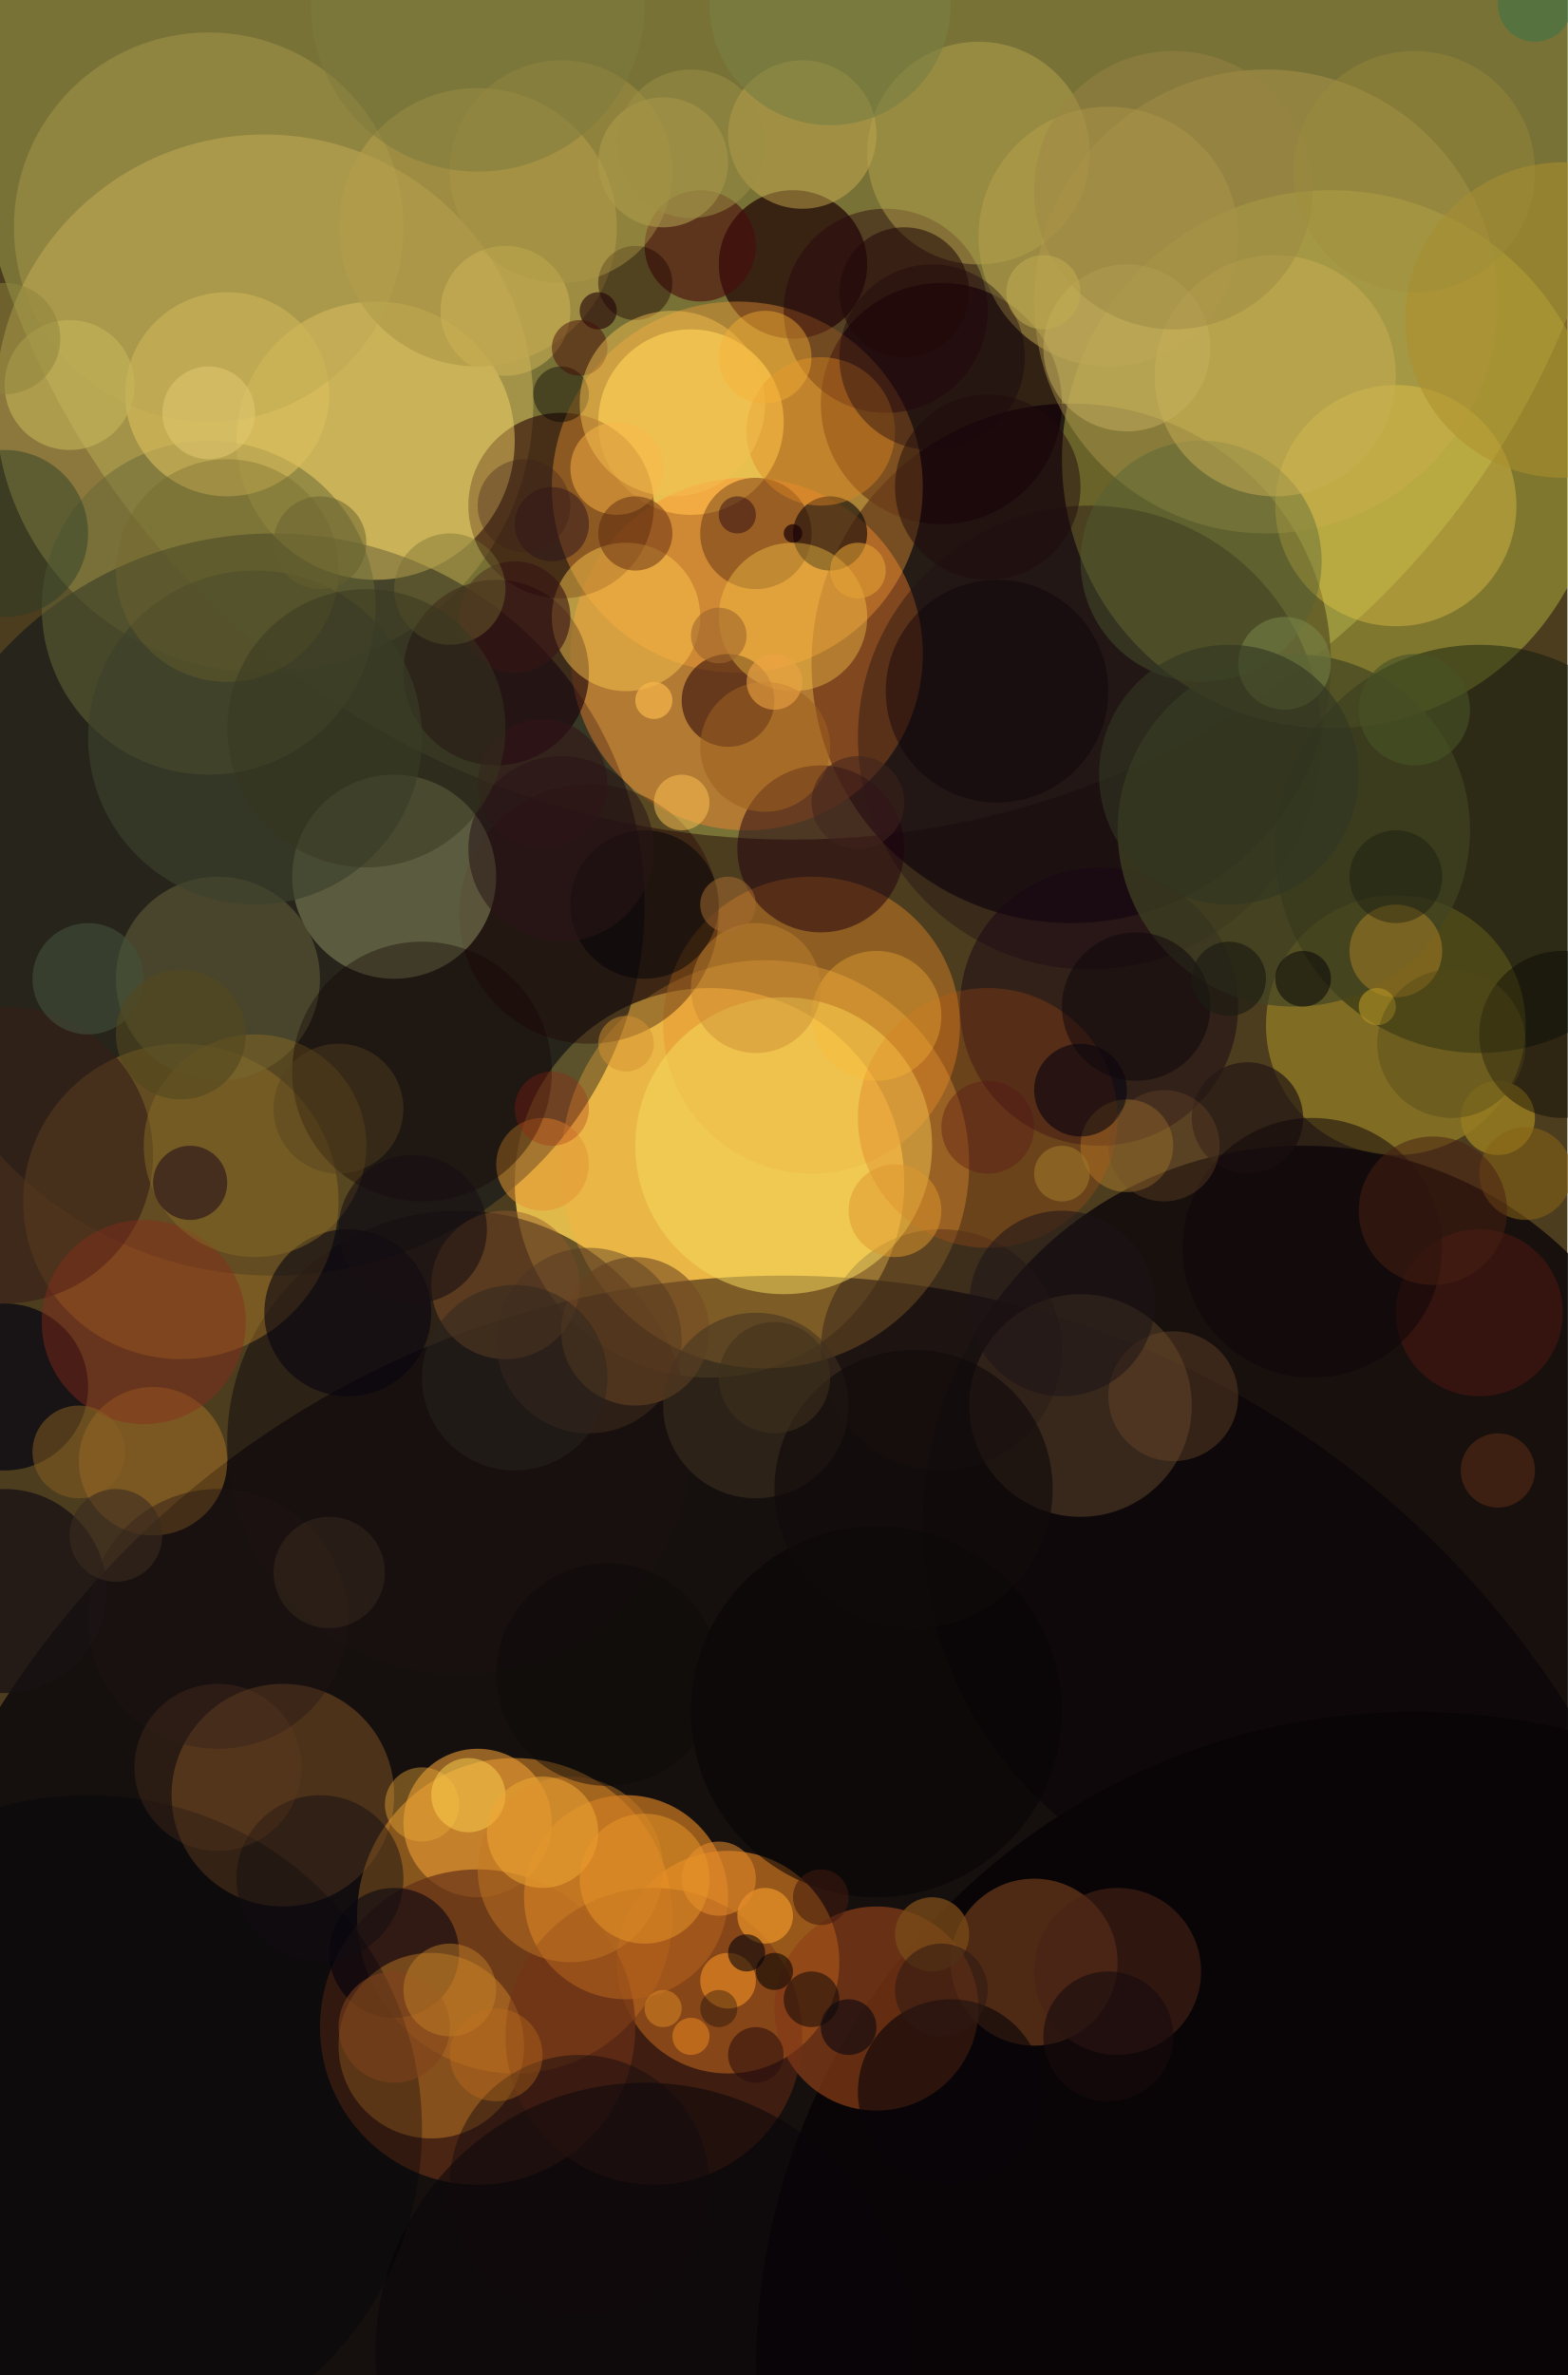
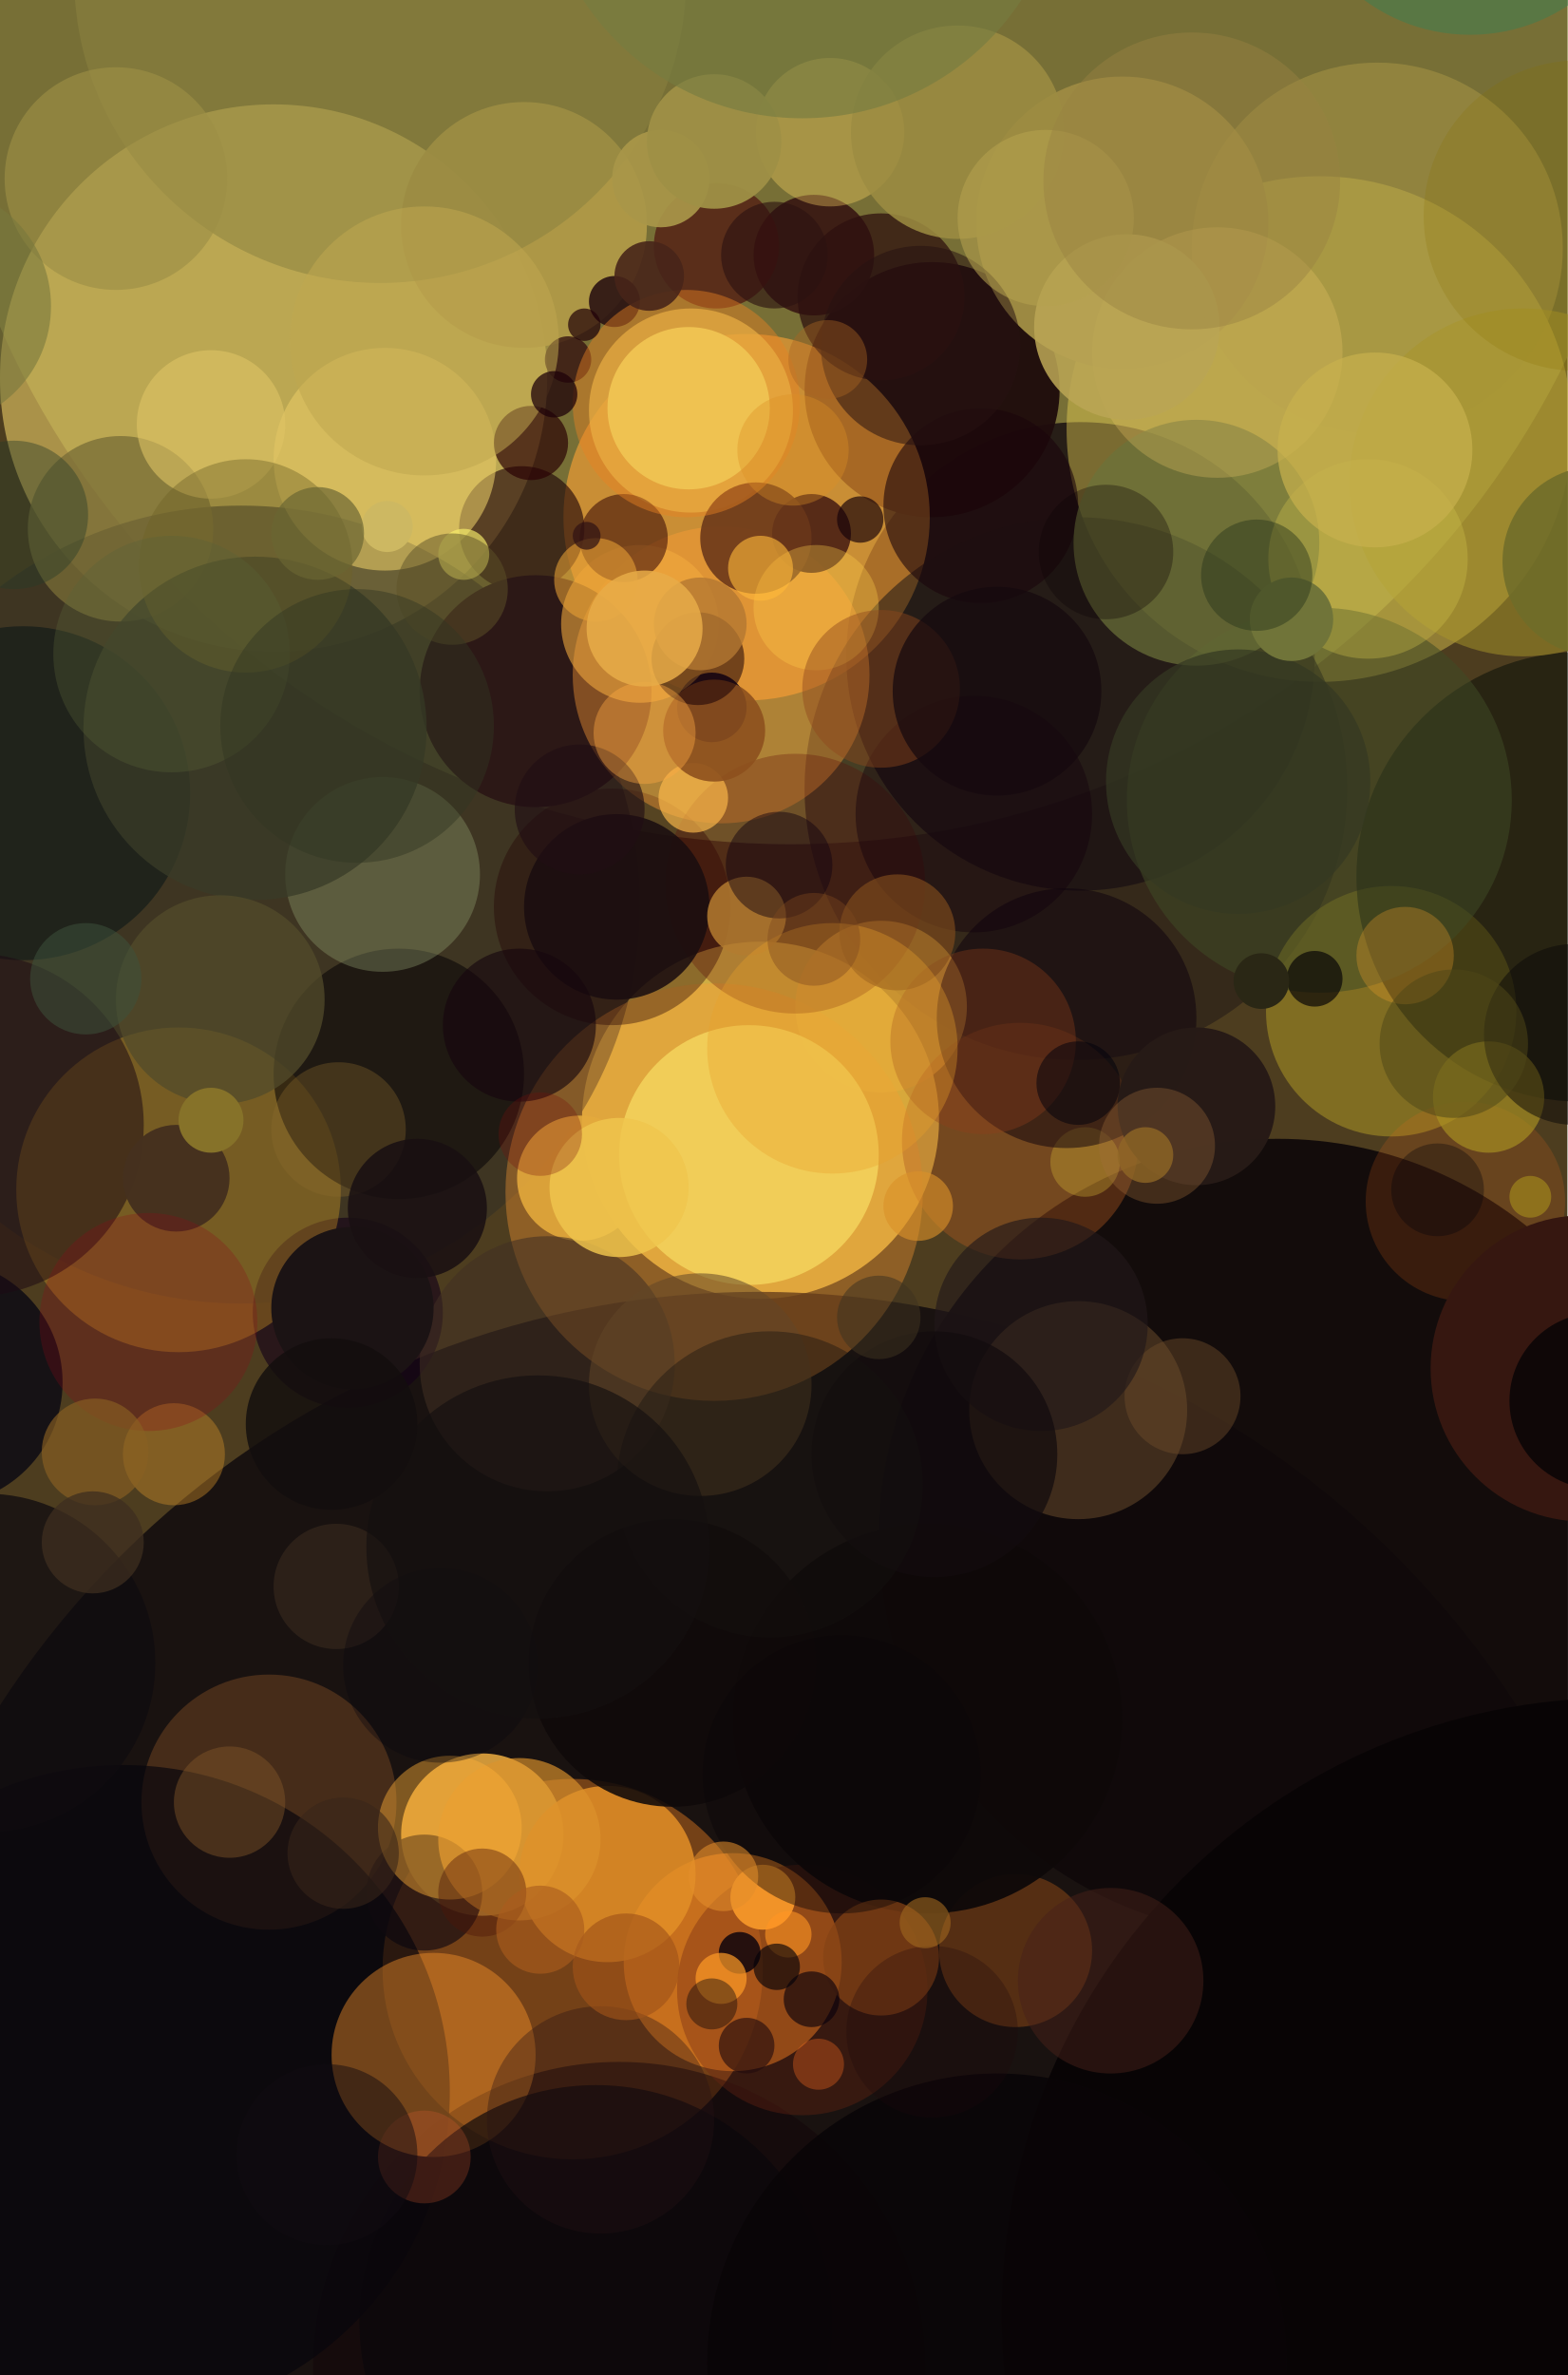
<svg xmlns="http://www.w3.org/2000/svg" width="676" height="1024" viewBox="0 0 169 256">
  <rect width="169" height="256" fill="#4d3d1f" />
-   <circle cx="85.5" cy="0.5" r="90" fill="#979548" fill-opacity="0.604" />
-   <circle cx="76.5" cy="127.5" r="21" fill="#fcd154" fill-opacity="0.835" />
-   <circle cx="84.5" cy="237.5" r="100" fill="#020009" fill-opacity="0.741" />
-   <circle cx="55.5" cy="206.5" r="17" fill="#d88828" fill-opacity="0.58" />
-   <circle cx="115.5" cy="71.5" r="28" fill="#0f050d" fill-opacity="0.784" />
-   <circle cx="28.5" cy="43.5" r="29" fill="#d2b85d" fill-opacity="0.478" />
-   <circle cx="143.5" cy="49.5" r="29" fill="#c7c747" fill-opacity="0.416" />
-   <circle cx="140.5" cy="164.5" r="41" fill="#0d0709" fill-opacity="0.812" />
-   <circle cx="101.5" cy="43.5" r="13" fill="#130007" fill-opacity="0.702" />
-   <circle cx="29.5" cy="97.5" r="40" fill="#10171a" fill-opacity="0.639" />
-   <circle cx="74.5" cy="45.5" r="10" fill="#f2ec69" fill-opacity="0.8" />
-   <circle cx="78.5" cy="211.5" r="12" fill="#ff9222" fill-opacity="0.557" />
-   <circle cx="85.5" cy="28.5" r="8" fill="#1c0004" fill-opacity="0.69" />
-   <circle cx="87.5" cy="110.5" r="16" fill="#da8323" fill-opacity="0.459" />
-   <circle cx="80.5" cy="70.5" r="19" fill="#ff842b" fill-opacity="0.424" />
-   <circle cx="117.5" cy="79.5" r="25" fill="#200f13" fill-opacity="0.404" />
-   <circle cx="51.5" cy="196.5" r="8" fill="#f5a235" fill-opacity="0.565" />
-   <circle cx="152.5" cy="255.5" r="71" fill="#090506" />
-   <circle cx="51.5" cy="218.5" r="17" fill="#632f17" fill-opacity="0.682" />
-   <circle cx="49.5" cy="155.5" r="25" fill="#181010" fill-opacity="0.592" />
-   <circle cx="19.5" cy="129.5" r="17" fill="#b58229" fill-opacity="0.424" />
-   <circle cx="30.5" cy="193.5" r="12" fill="#ffa042" fill-opacity="0.239" />
-   <circle cx="60.5" cy="54.5" r="10" fill="#250001" fill-opacity="0.584" />
-   <circle cx="79.5" cy="52.5" r="20" fill="#ff9f35" fill-opacity="0.376" />
-   <circle cx="82.5" cy="125.5" r="22" fill="#ffb33f" fill-opacity="0.337" />
-   <circle cx="63.5" cy="98.5" r="14" fill="#1f0002" fill-opacity="0.357" />
-   <circle cx="67.5" cy="204.5" r="11" fill="#e38622" fill-opacity="0.627" />
-   <circle cx="94.5" cy="216.5" r="11" fill="#914017" fill-opacity="0.671" />
-   <circle cx="150.5" cy="110.5" r="14" fill="#c9af29" fill-opacity="0.416" />
-   <circle cx="119.5" cy="25.5" r="14" fill="#b59c4a" fill-opacity="0.569" />
-   <circle cx="116.5" cy="151.5" r="12" fill="#5d442a" fill-opacity="0.529" />
-   <circle cx="159.5" cy="91.5" r="22" fill="#000f08" fill-opacity="0.416" />
-   <circle cx="53.5" cy="72.5" r="10" fill="#1a000a" fill-opacity="0.612" />
-   <circle cx="111.5" cy="211.5" r="9" fill="#924e20" fill-opacity="0.506" />
-   <circle cx="42.5" cy="94.5" r="11" fill="#939664" fill-opacity="0.49" />
-   <circle cx="118.5" cy="108.5" r="15" fill="#190614" fill-opacity="0.514" />
-   <circle cx="40.5" cy="47.5" r="15" fill="#f9d76b" fill-opacity="0.455" />
-   <circle cx="22.5" cy="65.5" r="18" fill="#676837" fill-opacity="0.518" />
-   <circle cx="75.5" cy="26.5" r="6" fill="#490a0c" fill-opacity="0.576" />
-   <circle cx="89.5" cy="57.5" r="4" fill="#020008" fill-opacity="0.576" />
-   <circle cx="88.5" cy="91.5" r="9" fill="#200110" fill-opacity="0.506" />
-   <circle cx="42.5" cy="210.5" r="7" fill="#000110" fill-opacity="0.565" />
-   <circle cx="139.5" cy="89.5" r="19" fill="#414423" fill-opacity="0.694" />
-   <circle cx="46.5" cy="220.5" r="10" fill="#ffa62d" fill-opacity="0.333" />
-   <circle cx="68.5" cy="143.5" r="8" fill="#764c24" fill-opacity="0.616" />
-   <circle cx="67.5" cy="66.5" r="8" fill="#ffc750" fill-opacity="0.471" />
-   <circle cx="16.5" cy="157.5" r="8" fill="#ad7526" fill-opacity="0.482" />
-   <circle cx="23.5" cy="105.5" r="11" fill="#69643d" fill-opacity="0.518" />
-   <circle cx="51.5" cy="24.5" r="15" fill="#af9846" fill-opacity="0.675" />
-   <circle cx="78.5" cy="75.5" r="5" fill="#230009" fill-opacity="0.529" />
-   <circle cx="0.5" cy="171.5" r="11" fill="#181114" fill-opacity="0.773" />
-   <circle cx="81.5" cy="57.5" r="6" fill="#200000" fill-opacity="0.306" />
-   <circle cx="0.5" cy="149.5" r="9" fill="#050413" fill-opacity="0.729" />
-   <circle cx="101.5" cy="145.5" r="13" fill="#281a18" fill-opacity="0.431" />
-   <circle cx="66.5" cy="50.5" r="5" fill="#f9b044" fill-opacity="0.51" />
-   <circle cx="136.5" cy="32.5" r="25" fill="#b49b4f" fill-opacity="0.435" />
-   <circle cx="37.5" cy="141.5" r="9" fill="#080410" fill-opacity="0.584" />
-   <circle cx="95.5" cy="33.5" r="11" fill="#26000a" fill-opacity="0.435" />
-   <circle cx="84.5" cy="123.5" r="16" fill="#f6da5e" fill-opacity="0.529" />
-   <circle cx="24.5" cy="42.5" r="11" fill="#ddc05d" fill-opacity="0.584" />
-   <circle cx="70.5" cy="219.5" r="16" fill="#733115" fill-opacity="0.447" />
-   <circle cx="82.5" cy="206.5" r="3" fill="#ffa32c" fill-opacity="0.576" />
-   <circle cx="68.5" cy="30.5" r="4" fill="#1a0000" fill-opacity="0.416" />
-   <circle cx="69.5" cy="253.5" r="29" fill="#080408" fill-opacity="0.541" />
-   <circle cx="86.5" cy="14.5" r="8" fill="#d2b555" fill-opacity="0.455" />
-   <circle cx="161.5" cy="120.5" r="4" fill="#927921" fill-opacity="0.894" />
-   <circle cx="0.5" cy="124.5" r="16" fill="#362018" fill-opacity="0.651" />
-   <circle cx="150.5" cy="54.5" r="13" fill="#f1cc4a" fill-opacity="0.357" />
-   <circle cx="150.5" cy="102.5" r="5" fill="#ab8026" fill-opacity="0.518" />
-   <circle cx="121.5" cy="123.5" r="5" fill="#f2b236" fill-opacity="0.278" />
-   <circle cx="9.5" cy="229.5" r="36" fill="#00000b" fill-opacity="0.329" />
-   <circle cx="159.5" cy="141.5" r="9" fill="#5a1912" fill-opacity="0.451" />
-   <circle cx="85.5" cy="66.5" r="8" fill="#ffcc48" fill-opacity="0.388" />
-   <circle cx="27.5" cy="79.5" r="18" fill="#3c412b" fill-opacity="0.651" />
-   <circle cx="106.5" cy="120.5" r="14" fill="#d25a0f" fill-opacity="0.231" />
-   <circle cx="60.5" cy="42.5" r="3" fill="#000000" fill-opacity="0.404" />
-   <circle cx="129.5" cy="60.5" r="13" fill="#516336" fill-opacity="0.392" />
-   <circle cx="105.5" cy="16.5" r="12" fill="#b5a14c" fill-opacity="0.502" />
-   <circle cx="81.5" cy="151.5" r="10" fill="#413121" fill-opacity="0.529" />
-   <circle cx="168.5" cy="34.5" r="17" fill="#ad902c" fill-opacity="0.537" />
-   <circle cx="71.5" cy="17.5" r="7" fill="#b2a050" fill-opacity="0.576" />
-   <circle cx="54.5" cy="138.5" r="8" fill="#905a2d" fill-opacity="0.463" />
-   <circle cx="102.5" cy="225.5" r="10" fill="#07050a" fill-opacity="0.596" />
-   <circle cx="88.5" cy="46.5" r="8" fill="#df8721" fill-opacity="0.431" />
-   <circle cx="134.5" cy="120.5" r="6" fill="#241815" fill-opacity="0.702" />
-   <circle cx="58.5" cy="125.5" r="5" fill="#e49633" fill-opacity="0.541" />
-   <circle cx="69.5" cy="97.5" r="8" fill="#000008" fill-opacity="0.471" />
-   <circle cx="100.5" cy="38.5" r="10" fill="#16050f" fill-opacity="0.384" />
-   <circle cx="120.5" cy="212.5" r="9" fill="#472318" fill-opacity="0.608" />
-   <circle cx="54.5" cy="33.5" r="7" fill="#cbb156" fill-opacity="0.573" />
-   <circle cx="22.5" cy="24.5" r="21" fill="#b5a250" fill-opacity="0.369" />
-   <circle cx="0.5" cy="57.5" r="9" fill="#253b28" fill-opacity="0.443" />
-   <circle cx="55.5" cy="66.5" r="6" fill="#371515" fill-opacity="0.612" />
-   <circle cx="15.5" cy="142.5" r="11" fill="#852d1c" fill-opacity="0.459" />
-   <circle cx="27.5" cy="123.5" r="12" fill="#836825" fill-opacity="0.518" />
-   <circle cx="48.5" cy="63.5" r="6" fill="#766e31" fill-opacity="0.412" />
-   <circle cx="94.5" cy="184.5" r="20" fill="#080505" fill-opacity="0.573" />
-   <circle cx="20.5" cy="127.5" r="4" fill="#150017" fill-opacity="0.49" />
-   <circle cx="45.5" cy="115.5" r="14" fill="#140505" fill-opacity="0.376" />
-   <circle cx="7.5" cy="41.5" r="7" fill="#c8b65b" fill-opacity="0.576" />
-   <circle cx="87.5" cy="215.5" r="3" fill="#000008" fill-opacity="0.475" />
-   <circle cx="137.5" cy="40.5" r="13" fill="#c8ae54" fill-opacity="0.494" />
-   <circle cx="82.5" cy="80.5" r="7" fill="#9e5f20" fill-opacity="0.549" />
-   <circle cx="61.5" cy="201.5" r="10" fill="#c57823" fill-opacity="0.467" />
-   <circle cx="78.5" cy="213.5" r="3" fill="#ff9725" fill-opacity="0.541" />
-   <circle cx="73.5" cy="86.5" r="3" fill="#ffc353" fill-opacity="0.502" />
-   <circle cx="45.5" cy="194.5" r="4" fill="#e9a734" fill-opacity="0.424" />
-   <circle cx="34.5" cy="202.5" r="9" fill="#100c11" fill-opacity="0.455" />
-   <circle cx="126.5" cy="150.5" r="7" fill="#6c4a2b" fill-opacity="0.416" />
-   <circle cx="83.5" cy="212.5" r="2" fill="#000005" fill-opacity="0.545" />
-   <circle cx="164.5" cy="126.5" r="5" fill="#846215" fill-opacity="0.561" />
-   <circle cx="121.5" cy="37.5" r="9" fill="#c6b060" fill-opacity="0.49" />
-   <circle cx="68.5" cy="57.5" r="4" fill="#57230e" fill-opacity="0.459" />
-   <circle cx="23.5" cy="174.5" r="14" fill="#201514" fill-opacity="0.408" />
-   <circle cx="9.5" cy="105.5" r="6" fill="#44513a" fill-opacity="0.584" />
-   <circle cx="94.5" cy="109.5" r="7" fill="#ffbc36" fill-opacity="0.333" />
-   <circle cx="64.5" cy="33.5" r="2" fill="#200008" fill-opacity="0.596" />
-   <circle cx="116.5" cy="117.5" r="5" fill="#00010f" fill-opacity="0.545" />
-   <circle cx="81.5" cy="221.5" r="3" fill="#2b0d0e" fill-opacity="0.557" />
-   <circle cx="24.5" cy="61.5" r="12" fill="#72662c" fill-opacity="0.353" />
-   <circle cx="140.5" cy="105.5" r="3" fill="#020004" fill-opacity="0.498" />
-   <circle cx="168.5" cy="111.5" r="9" fill="#000001" fill-opacity="0.392" />
-   <circle cx="77.5" cy="202.5" r="4" fill="#e68a2c" fill-opacity="0.549" />
-   <circle cx="58.5" cy="84.5" r="7" fill="#341316" fill-opacity="0.549" />
-   <circle cx="122.5" cy="108.5" r="8" fill="#0e060c" fill-opacity="0.51" />
-   <circle cx="83.5" cy="73.5" r="3" fill="#eca443" fill-opacity="0.6" />
-   <circle cx="81.5" cy="106.5" r="7" fill="#c78930" fill-opacity="0.42" />
-   <circle cx="100.5" cy="208.5" r="4" fill="#794a18" fill-opacity="0.773" />
-   <circle cx="107.5" cy="74.5" r="12" fill="#0e030a" fill-opacity="0.439" />
-   <circle cx="85.5" cy="57.5" r="1" fill="#160007" fill-opacity="0.694" />
-   <circle cx="59.5" cy="56.5" r="4" fill="#29121a" fill-opacity="0.478" />
-   <circle cx="80.5" cy="210.5" r="2" fill="#000009" fill-opacity="0.565" />
-   <circle cx="92.5" cy="61.5" r="3" fill="#e6a335" fill-opacity="0.553" />
-   <circle cx="161.5" cy="158.5" r="4" fill="#643217" fill-opacity="0.494" />
-   <circle cx="8.5" cy="156.5" r="5" fill="#865f22" fill-opacity="0.522" />
-   <circle cx="114.5" cy="140.5" r="10" fill="#1d1418" fill-opacity="0.533" />
-   <circle cx="96.5" cy="130.5" r="5" fill="#dd972d" fill-opacity="0.506" />
-   <circle cx="62.5" cy="235.5" r="14" fill="#120b0f" fill-opacity="0.447" />
-   <circle cx="63.5" cy="144.5" r="10" fill="#4c331f" fill-opacity="0.42" />
-   <circle cx="141.5" cy="134.5" r="14" fill="#0e050a" fill-opacity="0.506" />
-   <circle cx="98.5" cy="160.5" r="15" fill="#110c0c" fill-opacity="0.663" />
-   <circle cx="42.5" cy="218.5" r="6" fill="#80431c" fill-opacity="0.549" />
-   <circle cx="97.5" cy="31.5" r="7" fill="#210809" fill-opacity="0.553" />
-   <circle cx="77.5" cy="68.5" r="3" fill="#9e652d" fill-opacity="0.592" />
-   <circle cx="154.5" cy="130.5" r="8" fill="#492012" fill-opacity="0.514" />
-   <circle cx="48.5" cy="214.5" r="5" fill="#c28028" fill-opacity="0.471" />
-   <circle cx="60.5" cy="91.5" r="10" fill="#2a1516" fill-opacity="0.545" />
-   <circle cx="62.5" cy="37.5" r="3" fill="#440906" fill-opacity="0.475" />
-   <circle cx="79.5" cy="55.5" r="2" fill="#220011" fill-opacity="0.439" />
-   <circle cx="50.5" cy="193.5" r="4" fill="#ffd450" fill-opacity="0.498" />
-   <circle cx="72.5" cy="43.5" r="10" fill="#f5c050" fill-opacity="0.475" />
-   <circle cx="58.5" cy="197.5" r="6" fill="#eea634" fill-opacity="0.549" />
-   <circle cx="39.5" cy="78.5" r="15" fill="#373621" fill-opacity="0.482" />
-   <circle cx="138.5" cy="71.5" r="5" fill="#7f8d4c" fill-opacity="0.478" />
-   <circle cx="34.5" cy="58.5" r="5" fill="#65602e" fill-opacity="0.506" />
-   <circle cx="74.5" cy="219.5" r="2" fill="#e88621" fill-opacity="0.553" />
-   <circle cx="106.5" cy="52.5" r="10" fill="#1f0a0d" fill-opacity="0.498" />
-   <circle cx="148.5" cy="108.5" r="2" fill="#ad8f25" fill-opacity="0.667" />
-   <circle cx="89.5" cy="0.5" r="13" fill="#797f43" fill-opacity="0.616" />
-   <circle cx="65.5" cy="180.5" r="12" fill="#0e0a0a" fill-opacity="0.467" />
-   <circle cx="82.5" cy="38.5" r="5" fill="#f8b035" fill-opacity="0.427" />
-   <circle cx="69.5" cy="202.5" r="7" fill="#ea9629" fill-opacity="0.506" />
-   <circle cx="70.5" cy="75.5" r="2" fill="#f3b24a" fill-opacity="0.757" />
-   <circle cx="67.5" cy="112.5" r="3" fill="#d49233" fill-opacity="0.486" />
-   <circle cx="119.5" cy="219.5" r="7" fill="#170b0e" fill-opacity="0.608" />
-   <circle cx="36.5" cy="119.5" r="7" fill="#534220" fill-opacity="0.435" />
-   <circle cx="88.5" cy="204.5" r="3" fill="#421b10" fill-opacity="0.545" />
-   <circle cx="12.5" cy="165.5" r="5" fill="#392a1f" fill-opacity="0.596" />
-   <circle cx="60.5" cy="18.5" r="12" fill="#ae9945" fill-opacity="0.435" />
-   <circle cx="78.5" cy="97.5" r="3" fill="#a96d32" fill-opacity="0.498" />
-   <circle cx="23.5" cy="190.5" r="9" fill="#673e23" fill-opacity="0.267" />
-   <circle cx="51.5" cy="0.5" r="18" fill="#7e7b3d" fill-opacity="0.525" />
-   <circle cx="156.5" cy="112.5" r="8" fill="#504717" fill-opacity="0.392" />
-   <circle cx="44.5" cy="132.5" r="8" fill="#180f13" fill-opacity="0.576" />
-   <circle cx="91.5" cy="218.5" r="3" fill="#0e090f" fill-opacity="0.616" />
-   <circle cx="132.5" cy="83.5" r="14" fill="#323722" fill-opacity="0.612" />
-   <circle cx="101.5" cy="214.5" r="5" fill="#2e1a13" fill-opacity="0.533" />
-   <circle cx="114.5" cy="126.5" r="3" fill="#9b7429" fill-opacity="0.62" />
-   <circle cx="106.5" cy="121.5" r="5" fill="#571417" fill-opacity="0.361" />
-   <circle cx="59.5" cy="119.5" r="4" fill="#a11f0e" fill-opacity="0.29" />
-   <circle cx="77.5" cy="216.5" r="2" fill="#000007" fill-opacity="0.325" />
-   <circle cx="126.5" cy="20.5" r="15" fill="#9b8642" fill-opacity="0.443" />
-   <circle cx="132.5" cy="105.5" r="4" fill="#1c1c13" fill-opacity="0.663" />
-   <circle cx="165.5" cy="0.5" r="4" fill="#387248" fill-opacity="0.525" />
-   <circle cx="55.5" cy="148.5" r="10" fill="#2b261f" fill-opacity="0.467" />
-   <circle cx="152.5" cy="76.5" r="6" fill="#475225" fill-opacity="0.624" />
-   <circle cx="74.5" cy="15.5" r="8" fill="#9c8f45" fill-opacity="0.518" />
-   <circle cx="92.5" cy="86.5" r="5" fill="#40241d" fill-opacity="0.525" />
-   <circle cx="152.5" cy="18.5" r="13" fill="#9c8d3b" fill-opacity="0.384" />
-   <circle cx="0.5" cy="36.5" r="6" fill="#8d843c" fill-opacity="0.51" />
-   <circle cx="112.5" cy="31.5" r="4" fill="#c0ab51" fill-opacity="0.553" />
-   <circle cx="22.5" cy="44.5" r="5" fill="#dfc76f" fill-opacity="0.573" />
-   <circle cx="150.5" cy="94.5" r="5" fill="#14150e" fill-opacity="0.384" />
-   <circle cx="35.5" cy="169.5" r="6" fill="#3f3020" fill-opacity="0.427" />
-   <circle cx="125.5" cy="123.5" r="6" fill="#724c2c" fill-opacity="0.337" />
-   <circle cx="53.5" cy="221.5" r="5" fill="#c26f1e" fill-opacity="0.361" />
-   <circle cx="71.5" cy="216.5" r="2" fill="#d68422" fill-opacity="0.557" />
-   <circle cx="83.5" cy="148.5" r="6" fill="#3f301c" fill-opacity="0.561" />
-   <circle cx="19.5" cy="111.5" r="7" fill="#54481f" fill-opacity="0.604" />
-   <circle cx="56.5" cy="54.5" r="5" fill="#3d1d19" fill-opacity="0.325" />
+   <circle cx="85.25" cy="-2" r="93" fill="#a0a14d" fill-opacity="0.506" />
+   <circle cx="82" cy="120.75" r="19.25" fill="#e2be4a" fill-opacity="0.867" />
+   <circle cx="81.75" cy="236.5" r="97.25" fill="#0b060c" fill-opacity="0.776" />
+   <circle cx="61.75" cy="212.25" r="20.5" fill="#eb7e21" fill-opacity="0.435" />
+   <circle cx="116.5" cy="70.75" r="25.25" fill="#0a010d" fill-opacity="0.733" />
+   <circle cx="29.5" cy="40.75" r="29.5" fill="#ebcd66" fill-opacity="0.588" />
+   <circle cx="142.25" cy="46.25" r="27.25" fill="#f6dc58" fill-opacity="0.404" />
+   <circle cx="137.75" cy="165.75" r="43" fill="#0f090a" fill-opacity="0.933" />
+   <circle cx="100.5" cy="42" r="13.75" fill="#1f0c0c" fill-opacity="0.957" />
+   <circle cx="26" cy="97.5" r="43" fill="#343125" fill-opacity="0.6" />
+   <circle cx="80.5" cy="55.75" r="19.75" fill="#ffa335" fill-opacity="0.6" />
+   <circle cx="77" cy="128.5" r="22.5" fill="#ff9a32" fill-opacity="0.365" />
+   <circle cx="174.5" cy="249.5" r="66.5" fill="#080405" />
+   <circle cx="79" cy="211.5" r="11.75" fill="#f68921" fill-opacity="0.643" />
+   <circle cx="87.75" cy="27.5" r="6.5" fill="#391913" fill-opacity="0.933" />
+   <circle cx="74.5" cy="44.25" r="11" fill="#ead35f" fill-opacity="0.71" />
+   <circle cx="52" cy="197.75" r="8.75" fill="#ce9639" />
+   <circle cx="66.75" cy="255.25" r="33" fill="#130409" fill-opacity="0.502" />
+   <circle cx="116" cy="85" r="29.25" fill="#231b18" fill-opacity="0.576" />
+   <circle cx="66" cy="97.75" r="12.75" fill="#230005" fill-opacity="0.384" />
+   <circle cx="56.25" cy="57" r="6.75" fill="#1c0008" fill-opacity="0.616" />
+   <circle cx="65.5" cy="202" r="9.5" fill="#e18f27" fill-opacity="0.855" />
+   <circle cx="37.5" cy="141.5" r="10.25" fill="#120017" fill-opacity="0.616" />
+   <circle cx="19.25" cy="128.25" r="17.5" fill="#ffbc26" fill-opacity="0.29" />
+   <circle cx="29" cy="194.25" r="13.75" fill="#975b2a" fill-opacity="0.357" />
+   <circle cx="95" cy="108.5" r="9.25" fill="#e7b040" fill-opacity="0.698" />
+   <circle cx="57.75" cy="74.5" r="12.5" fill="#2c1816" />
+   <circle cx="62.5" cy="127" r="6.75" fill="#e4a93c" fill-opacity="0.886" />
+   <circle cx="121" cy="24" r="15.75" fill="#9c8942" />
+   <circle cx="150" cy="109" r="13.5" fill="#bfa928" fill-opacity="0.447" />
+   <circle cx="86.5" cy="214.5" r="13.5" fill="#6e2713" fill-opacity="0.357" />
+   <circle cx="116.25" cy="152" r="11.75" fill="#5b4227" fill-opacity="0.627" />
+   <circle cx="45.75" cy="204" r="6.25" fill="#201113" fill-opacity="0.765" />
+   <circle cx="13.25" cy="225.5" r="35.25" fill="#06050c" fill-opacity="0.675" />
+   <circle cx="170.5" cy="94.5" r="24.25" fill="#000a05" fill-opacity="0.482" />
+   <circle cx="46.75" cy="221.5" r="11" fill="#ff962c" fill-opacity="0.42" />
+   <circle cx="43" cy="115.75" r="13.5" fill="#0b0708" fill-opacity="0.596" />
+   <circle cx="77.75" cy="72.75" r="16" fill="#ff9e36" fill-opacity="0.408" />
+   <circle cx="142.25" cy="86.25" r="20.75" fill="#3f4a25" fill-opacity="0.545" />
+   <circle cx="41.5" cy="49.5" r="12" fill="#e7ca66" fill-opacity="0.584" />
+   <circle cx="109.5" cy="210.25" r="8.25" fill="#ba5f1a" fill-opacity="0.373" />
+   <circle cx="77.25" cy="26.5" r="6.75" fill="#4d110e" fill-opacity="0.686" />
+   <circle cx="76.75" cy="76.25" r="3.75" fill="#251521" />
+   <circle cx="87.5" cy="57.5" r="4.25" fill="#381110" fill-opacity="0.788" />
+   <circle cx="110" cy="123" r="12.75" fill="#af581f" fill-opacity="0.4" />
+   <circle cx="41.25" cy="94.25" r="10.5" fill="#97a475" fill-opacity="0.349" />
+   <circle cx="56.5" cy="24.25" r="13.25" fill="#af9947" fill-opacity="0.957" />
+   <circle cx="-1.5" cy="179.25" r="18.25" fill="#0f0b0f" fill-opacity="0.749" />
+   <circle cx="18.75" cy="156.75" r="5.5" fill="#c98a28" fill-opacity="0.427" />
+   <circle cx="57.25" cy="47.75" r="4" fill="#290003" fill-opacity="0.686" />
+   <circle cx="13" cy="57" r="10" fill="#786d36" fill-opacity="0.757" />
+   <circle cx="80.75" cy="124.5" r="14" fill="#f2d05a" fill-opacity="0.925" />
+   <circle cx="85.75" cy="95.25" r="14" fill="#5a0607" fill-opacity="0.278" />
+   <circle cx="2.5" cy="85.5" r="18" fill="#021215" fill-opacity="0.49" />
+   <circle cx="-6.5" cy="149" r="13.25" fill="#161215" />
+   <circle cx="105.75" cy="54.5" r="10.5" fill="#1a050b" fill-opacity="0.584" />
+   <circle cx="59" cy="147" r="13.75" fill="#423023" fill-opacity="0.557" />
+   <circle cx="-3" cy="121.25" r="18.5" fill="#1c0b13" fill-opacity="0.537" />
+   <circle cx="69" cy="67.25" r="8.5" fill="#f2aa3f" fill-opacity="0.584" />
+   <circle cx="82.25" cy="204.5" r="3.5" fill="#f19328" />
+   <circle cx="95" cy="32" r="9" fill="#2e0f0e" fill-opacity="0.733" />
+   <circle cx="100" cy="185.25" r="21" fill="#0e0909" fill-opacity="0.953" />
+   <circle cx="56" cy="198.25" r="8.75" fill="#dc932d" fill-opacity="0.663" />
+   <circle cx="27.5" cy="78.5" r="18.5" fill="#393b28" fill-opacity="0.765" />
+   <circle cx="89.5" cy="14.25" r="8" fill="#ffd965" fill-opacity="0.353" />
+   <circle cx="41" cy="-2.5" r="33" fill="#8b813f" fill-opacity="0.541" />
+   <circle cx="66.25" cy="32.5" r="2.75" fill="#2a1212" fill-opacity="0.902" />
+   <circle cx="81.5" cy="58" r="6" fill="#6a3719" fill-opacity="0.882" />
+   <circle cx="22.75" cy="45.75" r="8" fill="#dec365" fill-opacity="0.588" />
+   <circle cx="105" cy="87.75" r="12.75" fill="#14000d" fill-opacity="0.439" />
+   <circle cx="117" cy="125.25" r="3.75" fill="#d7b534" fill-opacity="0.337" />
+   <circle cx="95" cy="211" r="6.25" fill="#844215" fill-opacity="0.725" />
+   <circle cx="158" cy="129.5" r="10.75" fill="#e96619" fill-opacity="0.176" />
+   <circle cx="67.25" cy="58" r="4.75" fill="#2e0003" fill-opacity="0.525" />
+   <circle cx="66.5" cy="97.75" r="10" fill="#1a0d10" fill-opacity="0.867" />
+   <circle cx="80.5" cy="98.75" r="4.25" fill="#b37b30" fill-opacity="0.843" />
+   <circle cx="48.5" cy="197" r="7.75" fill="#fcaf37" fill-opacity="0.447" />
+   <circle cx="148.5" cy="26.75" r="20" fill="#a79545" fill-opacity="0.545" />
+   <circle cx="71.25" cy="19.25" r="5.25" fill="#a89649" fill-opacity="0.925" />
+   <circle cx="115" cy="109.75" r="14" fill="#0c000c" fill-opacity="0.506" />
+   <circle cx="103.25" cy="14.25" r="11.5" fill="#9c8c41" fill-opacity="0.859" />
+   <circle cx="164.25" cy="52" r="18.75" fill="#a8942a" fill-opacity="0.514" />
+   <circle cx="129" cy="58.5" r="13.25" fill="#6b7239" fill-opacity="0.702" />
+   <circle cx="61.25" cy="38.75" r="2.5" fill="#371712" fill-opacity="0.816" />
+   <circle cx="141.75" cy="105.5" r="3" fill="#060407" fill-opacity="0.682" />
+   <circle cx="131.25" cy="38" r="13.5" fill="#e7c364" fill-opacity="0.306" />
+   <circle cx="75.5" cy="149.25" r="12" fill="#624627" fill-opacity="0.545" />
+   <circle cx="1.5" cy="55.5" r="8" fill="#263b28" fill-opacity="0.408" />
+   <circle cx="119.75" cy="213.5" r="10" fill="#472119" fill-opacity="0.494" />
+   <circle cx="106" cy="112.25" r="10" fill="#913e1b" fill-opacity="0.357" />
+   <circle cx="147.5" cy="60.25" r="10.75" fill="#cdbe4b" fill-opacity="0.353" />
+   <circle cx="160.5" cy="118.25" r="6" fill="#aa9322" fill-opacity="0.655" />
+   <circle cx="64.25" cy="250.25" r="25.5" fill="#09070b" fill-opacity="0.667" />
+   <circle cx="129" cy="119.25" r="8.5" fill="#271b17" fill-opacity="0.992" />
+   <circle cx="26.5" cy="61" r="11.5" fill="#6f6228" fill-opacity="0.42" />
+   <circle cx="50" cy="59.75" r="2.75" fill="#f8ef6b" fill-opacity="0.655" />
+   <circle cx="56" cy="110.5" r="8.25" fill="#15060d" fill-opacity="0.627" />
+   <circle cx="170.75" cy="147.5" r="16.5" fill="#361710" />
+   <circle cx="121.5" cy="35.25" r="10" fill="#baa555" fill-opacity="0.867" />
+   <circle cx="127.5" cy="150.5" r="6.25" fill="#6f4c2c" fill-opacity="0.447" />
+   <circle cx="19" cy="127" r="5.75" fill="#45311e" fill-opacity="0.973" />
+   <circle cx="88" cy="65.5" r="6.75" fill="#ffd04a" fill-opacity="0.329" />
+   <circle cx="45.75" cy="36.75" r="14.5" fill="#c0a750" fill-opacity="0.533" />
+   <circle cx="36.5" cy="121.75" r="7.25" fill="#8c6b2c" fill-opacity="0.341" />
+   <circle cx="74.75" cy="86" r="3.75" fill="#ffbb4c" fill-opacity="0.651" />
+   <circle cx="99.25" cy="37.25" r="10.75" fill="#261211" fill-opacity="0.533" />
+   <circle cx="62.5" cy="87.25" r="7" fill="#200e13" fill-opacity="0.631" />
+   <circle cx="96.75" cy="100.5" r="6.25" fill="#804c1c" fill-opacity="0.647" />
+   <circle cx="79.75" cy="210.5" r="2.25" fill="#1c0b0d" fill-opacity="0.922" />
+   <circle cx="16" cy="142.5" r="11.75" fill="#8e0819" fill-opacity="0.263" />
+   <circle cx="38" cy="141" r="8.75" fill="#1b1314" />
+   <circle cx="92.75" cy="56" r="2.5" fill="#140008" fill-opacity="0.659" />
+   <circle cx="64.75" cy="228.5" r="12.25" fill="#271115" fill-opacity="0.353" />
+   <circle cx="151.5" cy="103" r="5.25" fill="#f5a32a" fill-opacity="0.286" />
+   <circle cx="45" cy="130.25" r="7.5" fill="#191012" fill-opacity="0.863" />
+   <circle cx="77" cy="78.75" r="5.5" fill="#8c501e" fill-opacity="0.89" />
+   <circle cx="75.25" cy="71" r="5" fill="#190007" fill-opacity="0.545" />
+   <circle cx="66.75" cy="128" r="7.5" fill="#efc54d" fill-opacity="0.831" />
+   <circle cx="45.75" cy="232.5" r="5" fill="#e66134" fill-opacity="0.231" />
+   <circle cx="74" cy="43.5" r="12.25" fill="#e88223" fill-opacity="0.451" />
+   <circle cx="12.5" cy="19.25" r="12" fill="#9c8e46" fill-opacity="0.639" />
+   <circle cx="72.5" cy="179.25" r="15.5" fill="#0f0a0a" fill-opacity="0.875" />
+   <circle cx="112.25" cy="142.75" r="11.5" fill="#211819" fill-opacity="0.639" />
+   <circle cx="87.5" cy="215.5" r="3" fill="#0a000c" fill-opacity="0.635" />
+   <circle cx="99" cy="130" r="3.75" fill="#da902a" fill-opacity="0.616" />
+   <circle cx="35.25" cy="232.25" r="9.75" fill="#120b11" fill-opacity="0.486" />
+   <circle cx="23.75" cy="107.75" r="11.25" fill="#524b2a" fill-opacity="0.749" />
+   <circle cx="24.75" cy="194.25" r="6" fill="#83572a" fill-opacity="0.447" />
+   <circle cx="77.75" cy="213.25" r="2.75" fill="#ff9b27" fill-opacity="0.702" />
+   <circle cx="52" cy="204" r="4.75" fill="#4e1608" fill-opacity="0.404" />
+   <circle cx="77" cy="15.25" r="7.25" fill="#9e9046" fill-opacity="0.953" />
+   <circle cx="80.5" cy="220.5" r="3" fill="#240c0e" fill-opacity="0.627" />
+   <circle cx="95" cy="74.25" r="8.5" fill="#8e471d" fill-opacity="0.443" />
+   <circle cx="85" cy="208.5" r="2.5" fill="#ff9524" fill-opacity="0.608" />
+   <circle cx="63" cy="35" r="1.75" fill="#220208" fill-opacity="0.71" />
+   <circle cx="36.25" cy="171" r="6.75" fill="#423222" fill-opacity="0.475" />
+   <circle cx="83.75" cy="212" r="2.5" fill="#020008" fill-opacity="0.631" />
+   <circle cx="112.75" cy="23.5" r="9.5" fill="#b5a24f" fill-opacity="0.565" />
+   <circle cx="107.5" cy="254.75" r="31.25" fill="#090507" fill-opacity="0.906" />
+   <circle cx="47.5" cy="179.5" r="10.5" fill="#0a060e" fill-opacity="0.361" />
+   <circle cx="172.25" cy="60.5" r="10.25" fill="#6f6d29" fill-opacity="0.859" />
+   <circle cx="64.25" cy="62.5" r="4.5" fill="#eaa236" fill-opacity="0.569" />
+   <circle cx="67.5" cy="212" r="5.75" fill="#a05318" fill-opacity="0.631" />
+   <circle cx="124.75" cy="123.5" r="6.25" fill="#a36f3c" fill-opacity="0.329" />
+   <circle cx="89.25" cy="38.75" r="4.25" fill="#a96423" fill-opacity="0.42" />
+   <circle cx="10.25" cy="156.5" r="5.75" fill="#896022" fill-opacity="0.651" />
+   <circle cx="10" cy="166.25" r="5.5" fill="#3e2e1f" fill-opacity="0.749" />
+   <circle cx="100.75" cy="156.75" r="13.25" fill="#120c0e" fill-opacity="0.733" />
+   <circle cx="74.25" cy="44" r="8.75" fill="#efc251" />
+   <circle cx="69.5" cy="79" r="5.5" fill="#feaa44" fill-opacity="0.408" />
+   <circle cx="84" cy="93.25" r="5.75" fill="#11000f" fill-opacity="0.467" />
+   <circle cx="89.75" cy="113" r="13.5" fill="#e7a12b" fill-opacity="0.345" />
+   <circle cx="85.5" cy="48.5" r="6" fill="#db9026" fill-opacity="0.365" />
+   <circle cx="-7.5" cy="33" r="13" fill="#78783d" fill-opacity="0.58" />
+   <circle cx="100.5" cy="219" r="9.25" fill="#1e0a0c" fill-opacity="0.282" />
+   <circle cx="133.5" cy="84.25" r="14.25" fill="#353922" fill-opacity="0.714" />
+   <circle cx="172.25" cy="151" r="9.5" fill="#030204" fill-opacity="0.761" />
+   <circle cx="94.75" cy="142" r="4.5" fill="#3e3320" fill-opacity="0.537" />
+   <circle cx="37" cy="199.75" r="6" fill="#382619" fill-opacity="0.576" />
+   <circle cx="99.75" cy="207.25" r="2.75" fill="#a0681e" fill-opacity="0.6" />
+   <circle cx="48.75" cy="63.5" r="6" fill="#5e5228" fill-opacity="0.502" />
+   <circle cx="169.75" cy="111.5" r="9.75" fill="#0a0809" fill-opacity="0.51" />
+   <circle cx="88.25" cy="222.5" r="2.75" fill="#fd6d1f" fill-opacity="0.341" />
+   <circle cx="83" cy="160" r="16.5" fill="#141311" fill-opacity="0.4" />
+   <circle cx="148.25" cy="48.5" r="10.5" fill="#c7b04e" fill-opacity="0.702" />
+   <circle cx="75.5" cy="67.25" r="5" fill="#b47731" fill-opacity="0.796" />
+   <circle cx="86.5" cy="-15.5" r="28.25" fill="#757c41" fill-opacity="0.639" />
+   <circle cx="116.25" cy="116.75" r="4.5" fill="#00000d" fill-opacity="0.514" />
+   <circle cx="18.5" cy="70.5" r="12.75" fill="#5a6337" fill-opacity="0.329" />
+   <circle cx="107.5" cy="74.5" r="11.25" fill="#15090e" fill-opacity="0.725" />
+   <circle cx="38.5" cy="78.25" r="14.75" fill="#323621" fill-opacity="0.455" />
+   <circle cx="156.75" cy="112.5" r="8" fill="#4f4718" fill-opacity="0.525" />
+   <circle cx="90.75" cy="191.25" r="15" fill="#0a0608" fill-opacity="0.424" />
+   <circle cx="78" cy="202.25" r="3.75" fill="#e38e2c" fill-opacity="0.565" />
+   <circle cx="128.5" cy="19.5" r="16" fill="#988341" fill-opacity="0.447" />
+   <circle cx="41.75" cy="56.75" r="2.75" fill="#cdb862" />
+   <circle cx="139.25" cy="66.75" r="4.5" fill="#707439" />
+   <circle cx="59.75" cy="42.5" r="2.5" fill="#1d0109" fill-opacity="0.737" />
+   <circle cx="69.5" cy="67.75" r="6.25" fill="#e7ac48" fill-opacity="0.851" />
+   <circle cx="58.25" cy="208" r="4.75" fill="#a95c1d" fill-opacity="0.631" />
+   <circle cx="82" cy="61.25" r="3.5" fill="#ffb83a" fill-opacity="0.612" />
+   <circle cx="63.25" cy="57.75" r="1.5" fill="#311313" fill-opacity="0.737" />
+   <circle cx="83.5" cy="27.5" r="5.75" fill="#2b1210" fill-opacity="0.627" />
+   <circle cx="58.25" cy="122.25" r="4.5" fill="#750f0b" fill-opacity="0.29" />
+   <circle cx="165" cy="129" r="2.25" fill="#fff61b" fill-opacity="0.255" />
+   <circle cx="76.75" cy="216" r="2.75" fill="#010009" fill-opacity="0.396" />
+   <circle cx="70" cy="29.75" r="3.75" fill="#472419" fill-opacity="0.894" />
+   <circle cx="9.25" cy="105.5" r="6" fill="#3e513c" fill-opacity="0.529" />
+   <circle cx="119.25" cy="59.5" r="7.25" fill="#0c0005" fill-opacity="0.314" />
+   <circle cx="158.5" cy="-15.5" r="19.25" fill="#417e50" fill-opacity="0.553" />
+   <circle cx="58" cy="166.75" r="18.5" fill="#151010" fill-opacity="0.663" />
+   <circle cx="35.75" cy="153.5" r="9.25" fill="#130e0e" fill-opacity="0.827" />
+   <circle cx="123.5" cy="124.5" r="3" fill="#906726" fill-opacity="0.78" />
+   <circle cx="135.5" cy="62" r="6" fill="#23301a" fill-opacity="0.42" />
+   <circle cx="155" cy="128.25" r="5" fill="#00030a" fill-opacity="0.325" />
+   <circle cx="87.75" cy="101.25" r="5" fill="#7e481e" fill-opacity="0.408" />
+   <circle cx="34.25" cy="57.5" r="5" fill="#6a6632" fill-opacity="0.682" />
+   <circle cx="136" cy="105.75" r="3" fill="#2a2715" />
+   <circle cx="170.25" cy="23.25" r="16.75" fill="#896f03" fill-opacity="0.216" />
+   <circle cx="22.75" cy="120.75" r="3.5" fill="#867229" />
</svg>
